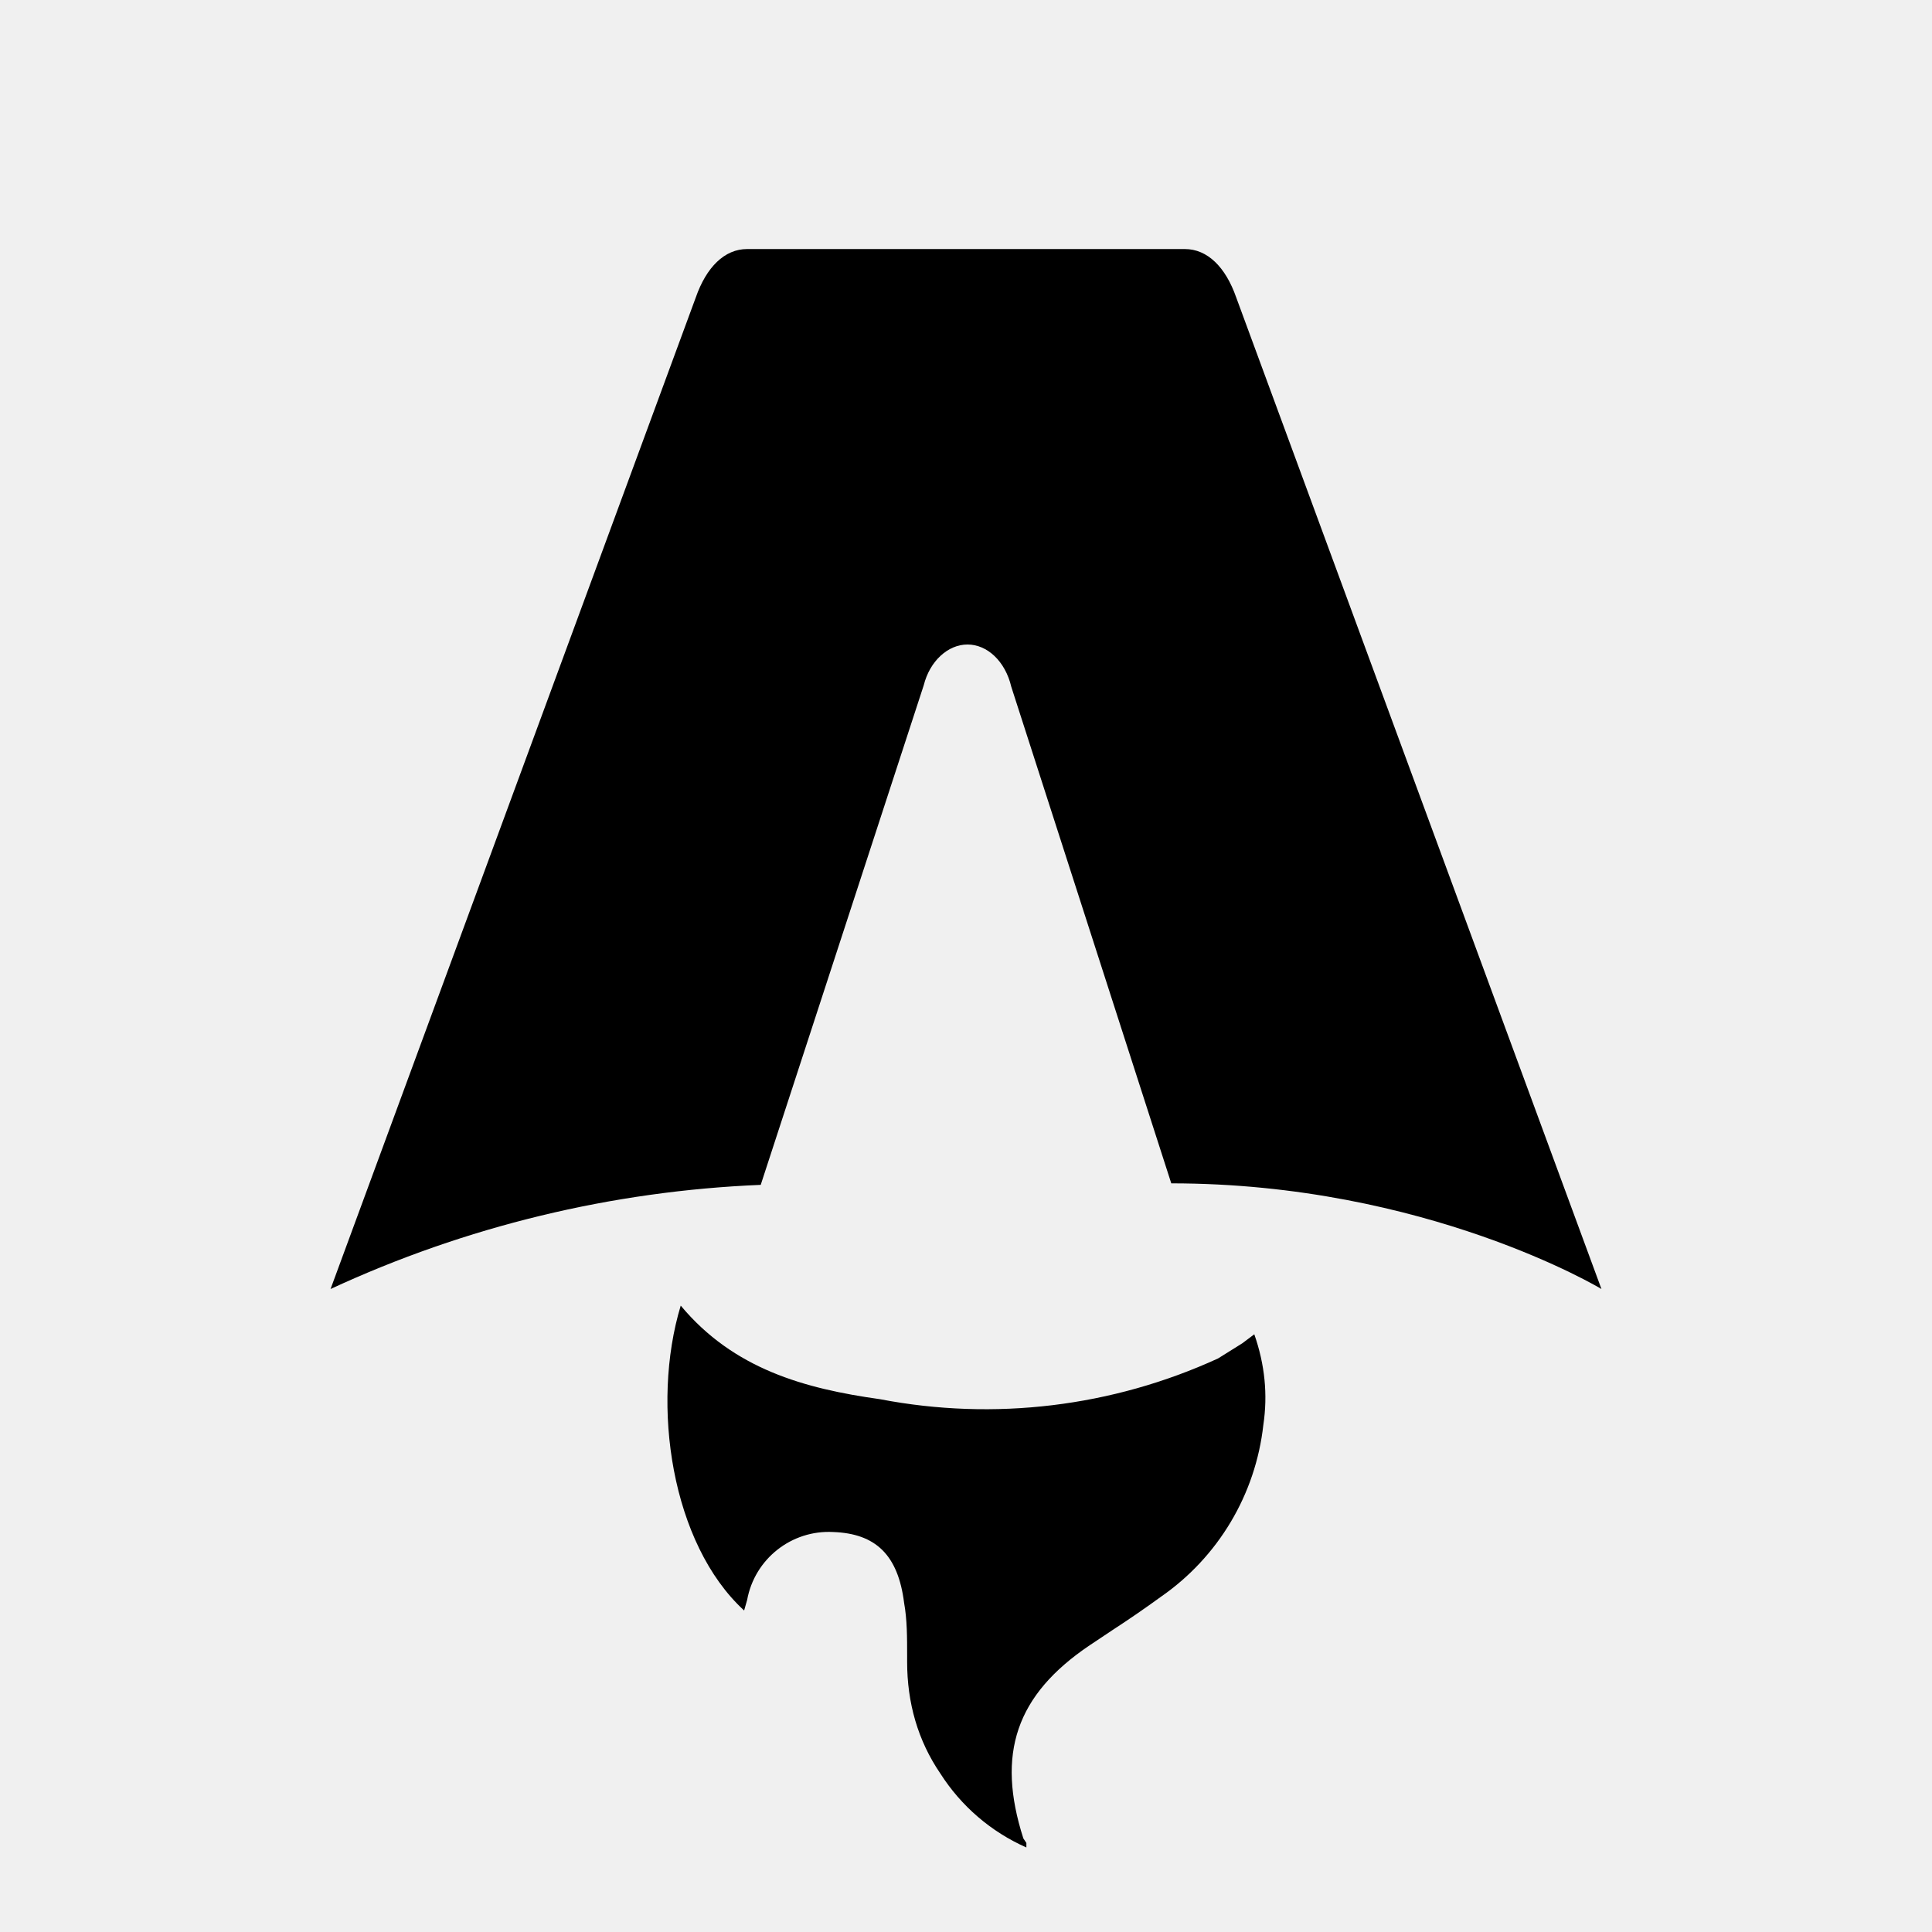
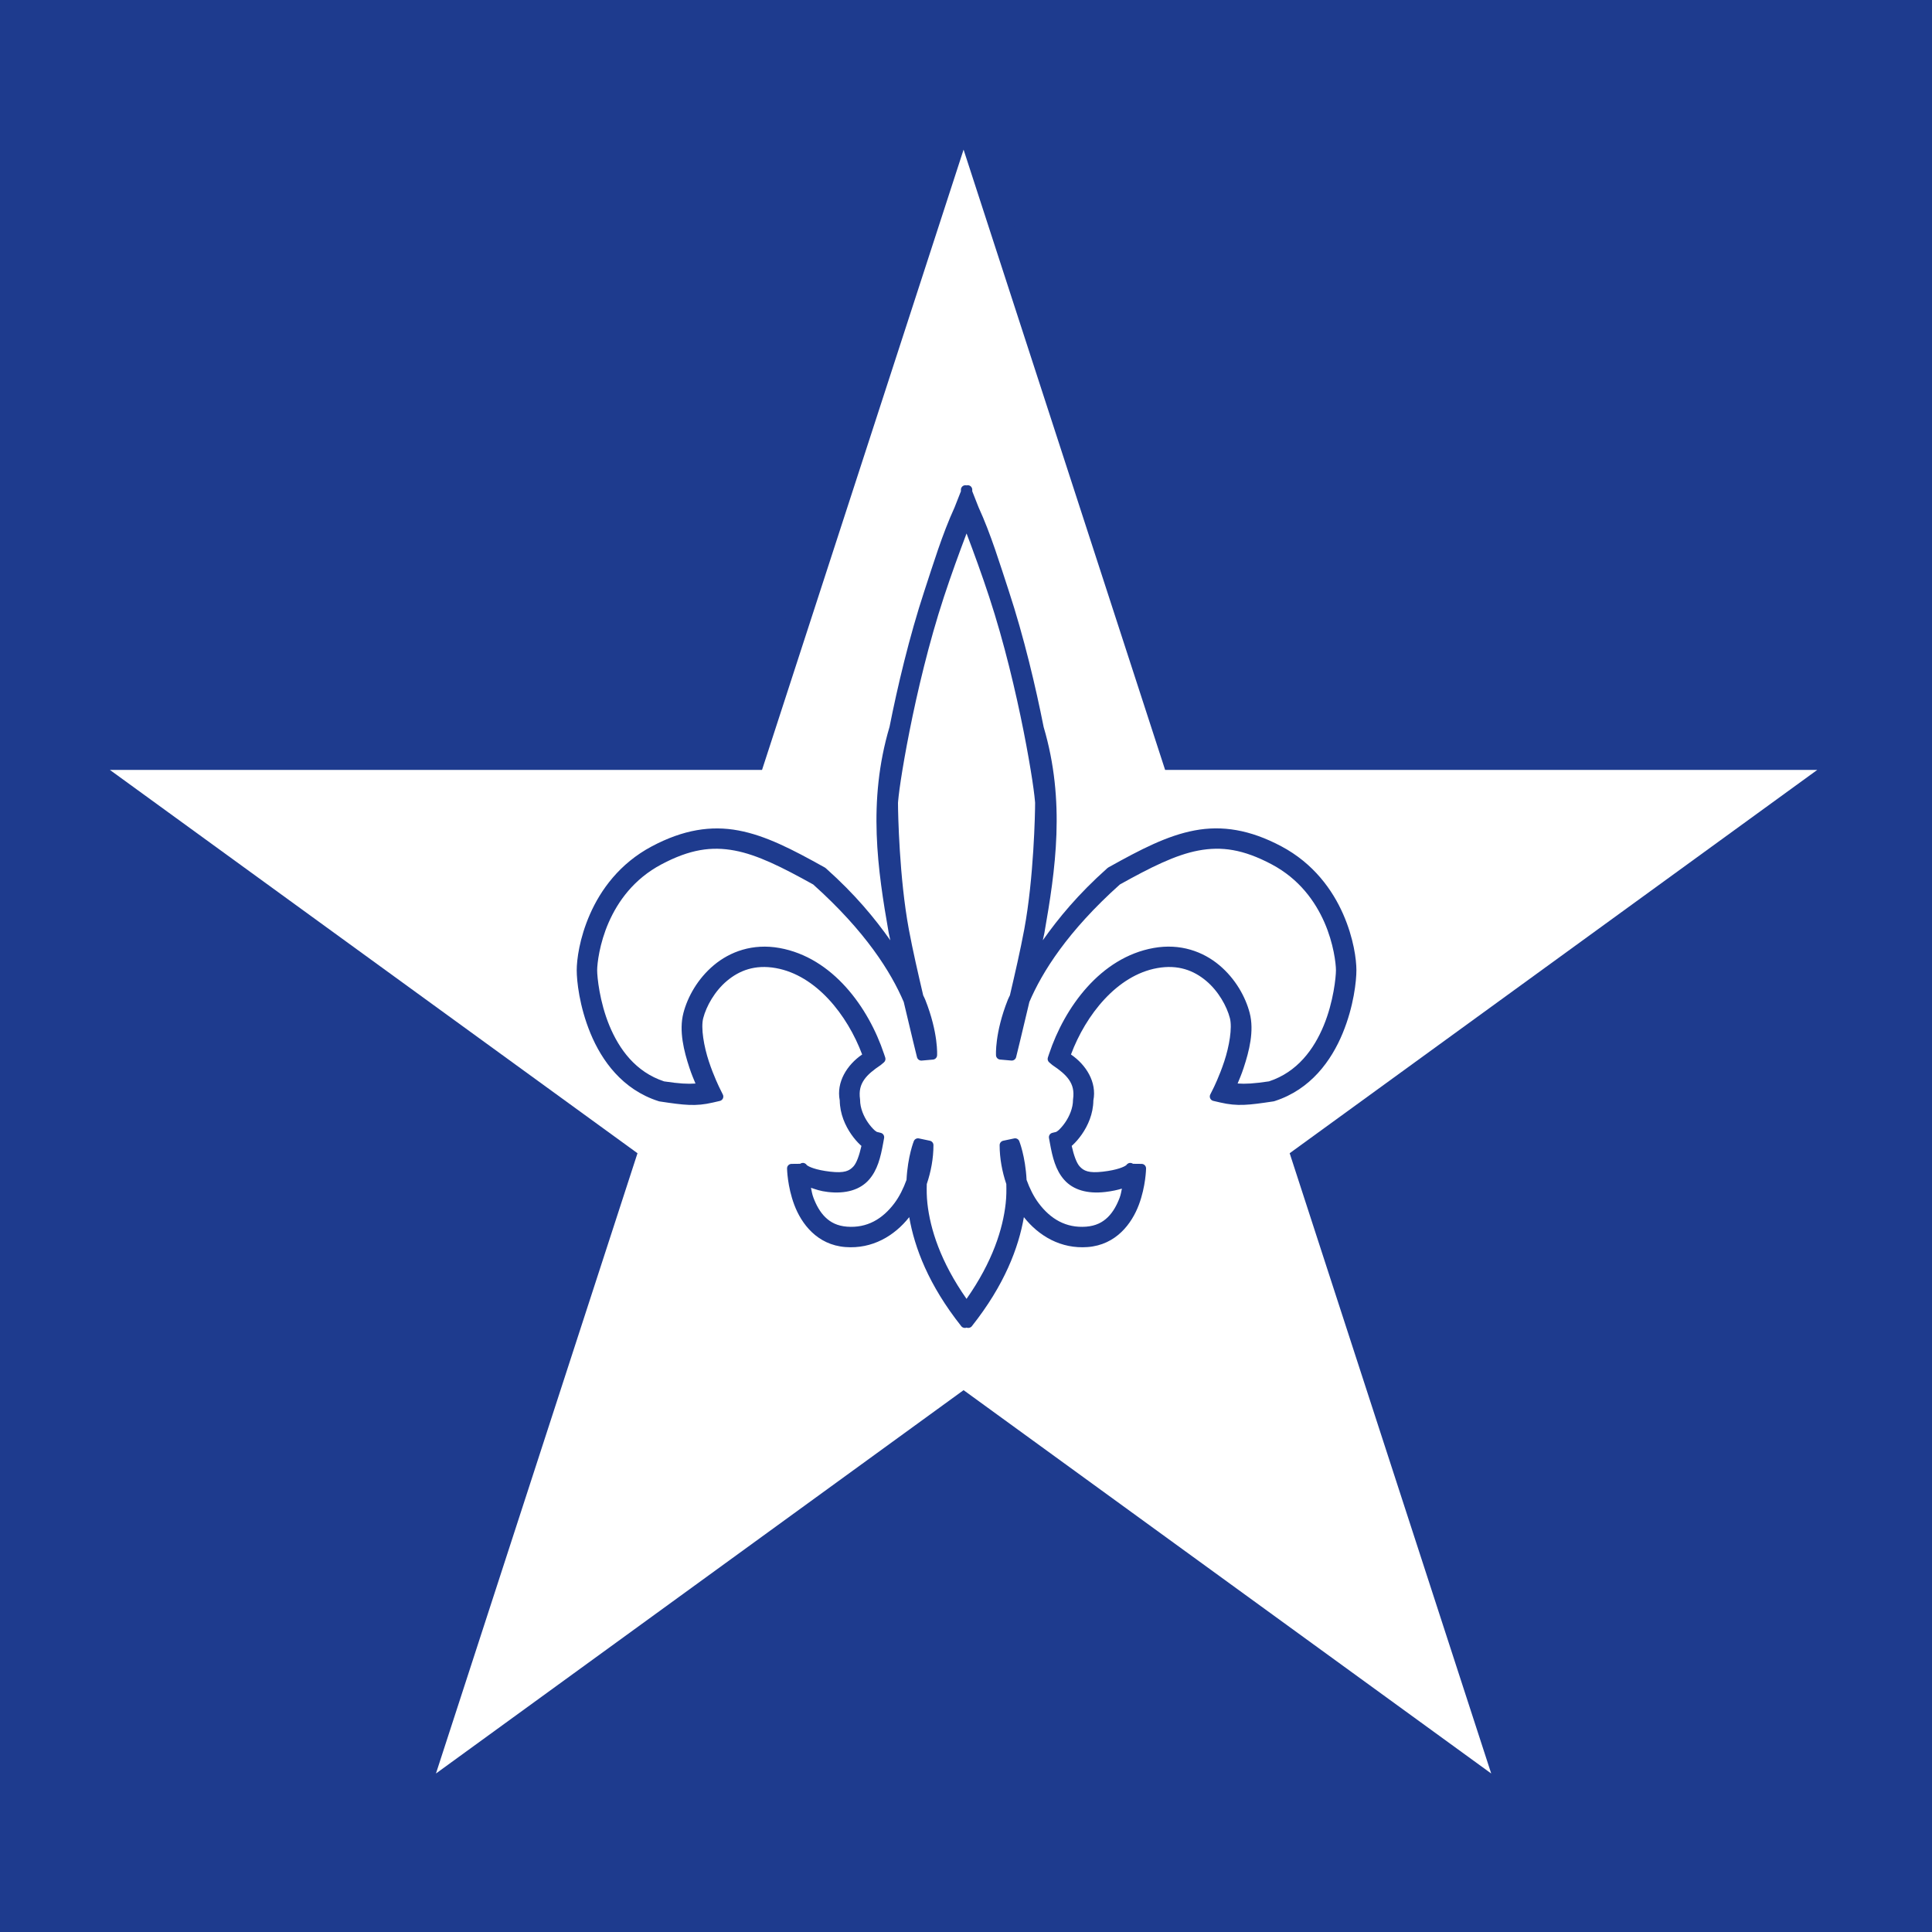
- <svg xmlns="http://www.w3.org/2000/svg" fill="none" viewBox="0 0 128 128">
-   <path d="M50.4 78.5a75.1 75.1 0 0 0-28.5 6.9l24.2-65.7c.7-2 1.9-3.2 3.4-3.2h29c1.5 0 2.7 1.2 3.4 3.2l24.2 65.7s-11.6-7-28.5-7L67 45.5c-.4-1.7-1.6-2.8-2.9-2.8-1.3 0-2.5 1.1-2.9 2.7L50.4 78.5Zm-1.1 28.2Zm-4.2-20.2c-2 6.6-.6 15.8 4.2 20.2a17.5 17.5 0 0 1 .2-.7 5.5 5.5 0 0 1 5.7-4.5c2.8.1 4.3 1.5 4.7 4.7.2 1.1.2 2.3.2 3.5v.4c0 2.7.7 5.2 2.2 7.4a13 13 0 0 0 5.7 4.9v-.3l-.2-.3c-1.8-5.6-.5-9.5 4.4-12.8l1.5-1a73 73 0 0 0 3.2-2.2 16 16 0 0 0 6.8-11.4c.3-2 .1-4-.6-6l-.8.6-1.6 1a37 37 0 0 1-22.4 2.7c-5-.7-9.7-2-13.2-6.2Z" />
-   <style>
-         path { fill: #000; }
-         @media (prefers-color-scheme: dark) {
-             path { fill: #FFF; }
-         }
-     </style>
+ <svg xmlns="http://www.w3.org/2000/svg" width="399" height="399" viewBox="0 0 399 399">
+   <g id="layer1">
+     <g id="g2504">
+       <path id="White" fill="#ffffff" stroke="none" d="M 499 399 L -101 399 L -101 -1 L 499 -1 Z" />
+       <path id="use2832" fill="#1e3b8e" stroke="none" d="M -101 -1 L 499 -1 L 499 399 L -101 399 Z" />
+       <path id="path2469" fill="#ffffff" stroke="#1e3b8e" stroke-width="5" d="M 269.283 239.122 L 312.722 372.811 L 199 290.187 L 85.278 372.811 L 128.717 239.122 L 14.994 156.499 L 155.562 156.5 L 199 22.811 L 242.438 156.5 L 383.005 156.499 Z" />
+       <g id="lilly" />
+       <path id="path3455" fill="#1e3b8e" stroke="none" d="M 199.316 100.214 C 198.828 100.245 198.448 100.65 198.448 101.139 L 198.448 101.487 C 198.429 101.52 198.412 101.553 198.397 101.588 C 197.986 102.612 197.558 103.714 197.133 104.801 C 194.577 110.385 192.703 116.589 190.939 121.932 C 190.939 121.933 190.938 121.933 190.937 121.934 C 187.742 131.647 185.333 141.933 183.711 150.105 C 183.71 150.109 183.707 150.115 183.706 150.121 C 179.136 165.537 181.27 179.701 183.541 192.675 C 183.542 192.679 183.543 192.683 183.543 192.687 C 183.636 193.183 183.764 193.696 183.871 194.194 C 180.637 189.625 176.631 184.736 170.614 179.366 L 170.609 179.366 L 170.517 179.284 C 170.466 179.237 170.409 179.196 170.348 179.162 L 170.233 179.098 C 170.233 179.098 170.232 179.098 170.231 179.098 C 163.631 175.417 158.161 172.573 152.514 171.512 C 146.858 170.449 141.122 171.337 134.623 174.785 C 127.943 178.33 124.033 183.814 121.84 188.807 C 119.65 193.794 119.106 198.233 119.106 200.39 C 119.106 202.543 119.632 207.804 121.95 213.416 C 124.272 219.034 128.532 225.016 135.975 227.404 L 136.066 227.433 C 136.116 227.449 136.166 227.461 136.218 227.469 L 136.312 227.483 L 136.309 227.483 C 141.367 228.242 143.646 228.526 147.2 227.705 L 148.664 227.367 C 148.941 227.303 149.173 227.115 149.294 226.859 C 149.415 226.602 149.411 226.303 149.285 226.05 L 148.614 224.694 C 148.614 224.694 147.413 222.289 146.392 219.196 C 145.376 216.119 144.706 212.281 145.233 210.259 C 145.874 207.803 147.596 204.697 150.135 202.568 C 152.686 200.428 155.918 199.157 160.243 199.934 C 168.536 201.422 174.985 209.583 178.053 217.776 C 174.929 219.91 172.681 223.49 173.427 227.261 C 173.457 230.065 174.573 232.49 175.802 234.261 C 176.425 235.159 177.083 235.902 177.703 236.478 C 177.775 236.545 177.836 236.592 177.904 236.652 C 177.462 238.599 176.916 240.153 176.278 240.867 C 175.417 241.83 174.377 242.311 171.464 241.975 C 168.397 241.621 167.067 240.945 166.725 240.695 C 166.531 240.553 166.601 240.592 166.64 240.667 C 166.631 240.65 166.622 240.633 166.612 240.616 C 166.6 240.595 166.56 240.536 166.56 240.536 C 166.56 240.536 166.45 240.411 166.45 240.41 C 166.45 240.41 166.164 240.227 166.164 240.227 C 166.163 240.227 165.891 240.16 165.891 240.16 C 165.891 240.16 165.552 240.194 165.552 240.194 C 165.552 240.194 165.263 240.336 165.263 240.336 C 165.263 240.336 165.251 240.348 165.25 240.348 L 163.463 240.367 C 162.954 240.372 162.544 240.786 162.545 241.295 L 162.545 241.317 C 162.545 241.322 162.545 241.326 162.545 241.331 C 162.545 241.331 162.593 244.986 164.038 248.828 C 165.491 252.688 168.715 257.09 174.597 257.543 C 180.12 257.967 184.699 255.264 187.776 251.368 C 188.873 257.66 191.761 265.365 198.532 273.899 C 198.791 274.224 199.235 274.338 199.618 274.176 C 200 274.335 200.441 274.222 200.699 273.899 C 207.471 265.365 210.359 257.66 211.455 251.368 C 214.532 255.264 219.112 257.967 224.635 257.543 C 230.518 257.09 233.741 252.686 235.194 248.825 C 236.638 244.984 236.687 241.331 236.687 241.331 C 236.687 241.326 236.687 241.322 236.687 241.317 L 236.687 241.295 C 236.687 240.786 236.277 240.372 235.769 240.367 L 233.977 240.348 C 233.966 240.336 233.943 240.319 233.943 240.319 C 233.943 240.319 233.671 240.191 233.671 240.191 C 233.671 240.191 233.353 240.161 233.352 240.161 C 233.352 240.161 233.087 240.221 233.087 240.221 C 233.087 240.221 232.796 240.402 232.796 240.402 C 232.796 240.402 232.677 240.532 232.677 240.532 C 232.677 240.533 232.633 240.595 232.619 240.617 C 232.612 240.629 232.605 240.641 232.598 240.653 C 232.615 240.624 232.7 240.552 232.507 240.694 C 232.164 240.945 230.835 241.621 227.768 241.975 C 224.854 242.311 223.814 241.83 222.953 240.866 C 222.316 240.153 221.769 238.598 221.327 236.652 C 221.395 236.591 221.456 236.545 221.528 236.478 C 222.149 235.902 222.806 235.158 223.43 234.26 C 224.658 232.49 225.774 230.065 225.805 227.261 C 226.551 223.49 224.302 219.91 221.178 217.776 C 224.246 209.582 230.693 201.422 238.986 199.933 C 243.311 199.157 246.546 200.428 249.096 202.567 C 251.635 204.697 253.357 207.802 253.998 210.259 C 254.526 212.281 253.855 216.119 252.839 219.196 C 251.818 222.289 250.617 224.693 250.617 224.693 L 249.946 226.038 C 249.82 226.292 249.816 226.59 249.937 226.847 C 250.058 227.103 250.29 227.291 250.567 227.355 L 252.031 227.694 C 255.585 228.514 257.864 228.23 262.922 227.471 L 262.922 227.471 L 263.016 227.457 C 263.067 227.45 263.118 227.437 263.167 227.421 L 263.256 227.392 C 270.7 225.004 274.961 219.023 277.283 213.404 C 279.601 207.792 280.127 202.531 280.127 200.378 C 280.127 198.221 279.583 193.782 277.393 188.795 C 275.2 183.802 271.29 178.318 264.61 174.773 C 258.111 171.325 252.375 170.437 246.719 171.5 C 241.072 172.561 235.602 175.405 229.002 179.086 L 229.002 179.086 L 228.887 179.15 C 228.826 179.184 228.769 179.225 228.718 179.272 L 228.621 179.358 C 222.604 184.729 218.598 189.618 215.364 194.187 C 215.471 193.689 215.599 193.176 215.692 192.68 C 215.692 192.676 215.692 192.672 215.692 192.668 C 217.963 179.693 220.097 165.53 215.527 150.113 L 215.527 150.097 C 213.905 141.926 211.495 131.639 208.3 121.927 C 208.3 121.926 208.3 121.925 208.3 121.925 C 206.532 116.566 204.653 110.34 202.086 104.744 C 201.667 103.673 201.247 102.589 200.842 101.581 C 200.828 101.546 200.811 101.512 200.792 101.48 L 200.792 101.132 C 200.791 100.844 200.657 100.572 200.428 100.397 C 200.199 100.222 199.902 100.164 199.624 100.238 C 199.526 100.212 199.425 100.201 199.324 100.206 Z M 199.616 110.173 C 201.165 114.265 202.755 118.611 204.281 123.251 C 207.398 132.727 209.786 142.892 211.384 150.945 C 212.183 154.972 212.785 158.471 213.187 161.092 C 213.387 162.399 213.533 163.527 213.631 164.358 C 213.728 165.189 213.773 165.851 213.773 165.781 C 213.773 167.892 213.504 181.33 211.535 191.912 C 210.721 196.29 209.598 201.137 208.565 205.566 C 208.472 205.771 208.293 206.081 208.145 206.455 C 205.394 213.383 205.699 217.966 205.699 217.966 C 205.732 218.421 206.09 218.784 206.544 218.823 L 208.869 219.027 C 209.324 219.066 209.74 218.769 209.85 218.326 C 209.85 218.326 211.124 213.173 212.587 206.924 C 215.226 200.749 220.472 192.349 231.279 182.664 C 237.695 179.092 242.793 176.539 247.498 175.655 C 252.273 174.758 256.744 175.384 262.629 178.506 C 268.324 181.529 271.61 186.142 273.522 190.497 C 275.432 194.846 275.902 199.032 275.902 200.38 C 275.902 201.725 275.414 206.869 273.38 211.791 C 271.357 216.687 267.947 221.392 262.079 223.324 C 258.92 223.795 257.222 223.883 255.595 223.768 C 255.993 222.813 256.395 221.886 256.845 220.523 C 257.966 217.127 259.057 212.914 258.087 209.194 C 257.215 205.854 255.136 202.12 251.811 199.331 C 248.476 196.534 243.778 194.785 238.24 195.779 C 227.266 197.749 219.861 208.046 216.661 217.646 L 216.407 218.402 C 216.287 218.761 216.398 219.157 216.687 219.403 L 217.296 219.92 C 217.323 219.943 217.351 219.965 217.38 219.985 C 218.834 220.957 220.028 221.91 220.768 222.99 C 221.508 224.07 221.857 225.265 221.611 227.026 C 221.604 227.068 221.6 227.111 221.599 227.154 C 221.599 228.834 220.853 230.561 219.957 231.852 C 219.509 232.497 219.025 233.036 218.654 233.382 C 218.512 233.513 218.336 233.631 218.202 233.716 C 218.181 233.73 218.159 233.744 218.138 233.757 L 217.325 233.959 C 216.85 234.077 216.549 234.545 216.637 235.026 L 216.837 236.118 C 217.359 238.991 217.996 241.662 219.801 243.682 C 221.636 245.736 224.555 246.597 228.246 246.171 C 229.692 246.005 230.764 245.755 231.697 245.477 C 231.561 246.093 231.487 246.675 231.237 247.34 C 230.661 248.87 229.88 250.31 228.786 251.38 C 227.692 252.449 226.303 253.18 224.306 253.334 C 220.139 253.654 216.941 251.731 214.51 248.489 C 213.473 247.108 212.654 245.443 212.011 243.675 C 211.759 238.763 210.494 235.654 210.494 235.654 C 210.321 235.245 209.882 235.016 209.448 235.108 L 207.182 235.589 C 206.754 235.68 206.447 236.058 206.447 236.497 C 206.447 239.209 206.951 241.943 207.826 244.536 C 207.856 245.787 207.859 247.078 207.691 248.574 C 207.111 253.767 205.03 260.52 199.612 268.245 C 194.194 260.52 192.113 253.767 191.534 248.574 C 191.367 247.077 191.368 245.786 191.399 244.536 C 192.274 241.943 192.778 239.209 192.778 236.497 C 192.778 236.058 192.471 235.68 192.042 235.589 L 189.777 235.108 C 189.343 235.016 188.904 235.245 188.73 235.654 C 188.73 235.654 187.466 238.763 187.214 243.675 C 186.571 245.443 185.752 247.108 184.715 248.489 C 182.284 251.731 179.085 253.654 174.919 253.334 C 172.922 253.18 171.533 252.449 170.439 251.38 C 169.345 250.31 168.564 248.87 167.988 247.34 C 167.715 246.614 167.626 245.974 167.484 245.306 C 168.482 245.63 169.345 245.983 170.979 246.171 C 174.67 246.597 177.589 245.736 179.424 243.682 C 181.229 241.662 181.866 238.991 182.388 236.118 L 182.388 236.118 L 182.587 235.028 C 182.676 234.547 182.375 234.079 181.9 233.961 L 181.087 233.759 C 181.066 233.747 181.044 233.731 181.023 233.718 C 180.889 233.634 180.713 233.515 180.572 233.384 C 180.2 233.038 179.716 232.499 179.269 231.854 C 178.373 230.563 177.626 228.836 177.626 227.156 C 177.626 227.113 177.623 227.07 177.617 227.028 C 177.371 225.267 177.72 224.072 178.46 222.992 C 179.2 221.912 180.394 220.959 181.847 219.987 C 181.877 219.967 181.905 219.946 181.932 219.922 L 182.541 219.407 C 182.831 219.162 182.942 218.764 182.821 218.404 L 182.567 217.648 L 182.567 217.648 C 179.366 208.049 171.962 197.753 160.988 195.783 C 155.45 194.789 150.752 196.539 147.417 199.336 C 144.092 202.124 142.013 205.859 141.141 209.199 C 140.171 212.919 141.262 217.131 142.383 220.527 C 142.833 221.89 143.235 222.817 143.633 223.773 C 142.005 223.888 140.308 223.8 137.149 223.328 C 131.281 221.396 127.871 216.692 125.848 211.796 C 123.814 206.874 123.326 201.729 123.326 200.385 C 123.326 199.037 123.796 194.85 125.706 190.502 C 127.618 186.147 130.903 181.533 136.599 178.511 C 142.484 175.388 146.955 174.762 151.73 175.659 C 156.435 176.543 161.533 179.097 167.949 182.668 C 178.756 192.354 184.002 200.754 186.641 206.929 C 188.104 213.177 189.378 218.331 189.378 218.331 C 189.488 218.774 189.904 219.071 190.359 219.032 L 192.684 218.828 C 193.138 218.789 193.496 218.425 193.529 217.971 C 193.529 217.971 193.834 213.388 191.083 206.459 C 190.935 206.086 190.757 205.776 190.663 205.57 C 189.63 201.142 188.507 196.295 187.693 191.917 C 185.724 181.334 185.455 167.896 185.455 165.785 C 185.455 165.856 185.497 165.193 185.595 164.363 C 185.692 163.532 185.841 162.404 186.041 161.097 C 186.442 158.475 187.045 154.976 187.844 150.95 C 189.442 142.897 191.829 132.731 194.947 123.256 C 196.473 118.615 198.063 114.269 199.612 110.177 Z" />
+     </g>
+   </g>
</svg>
